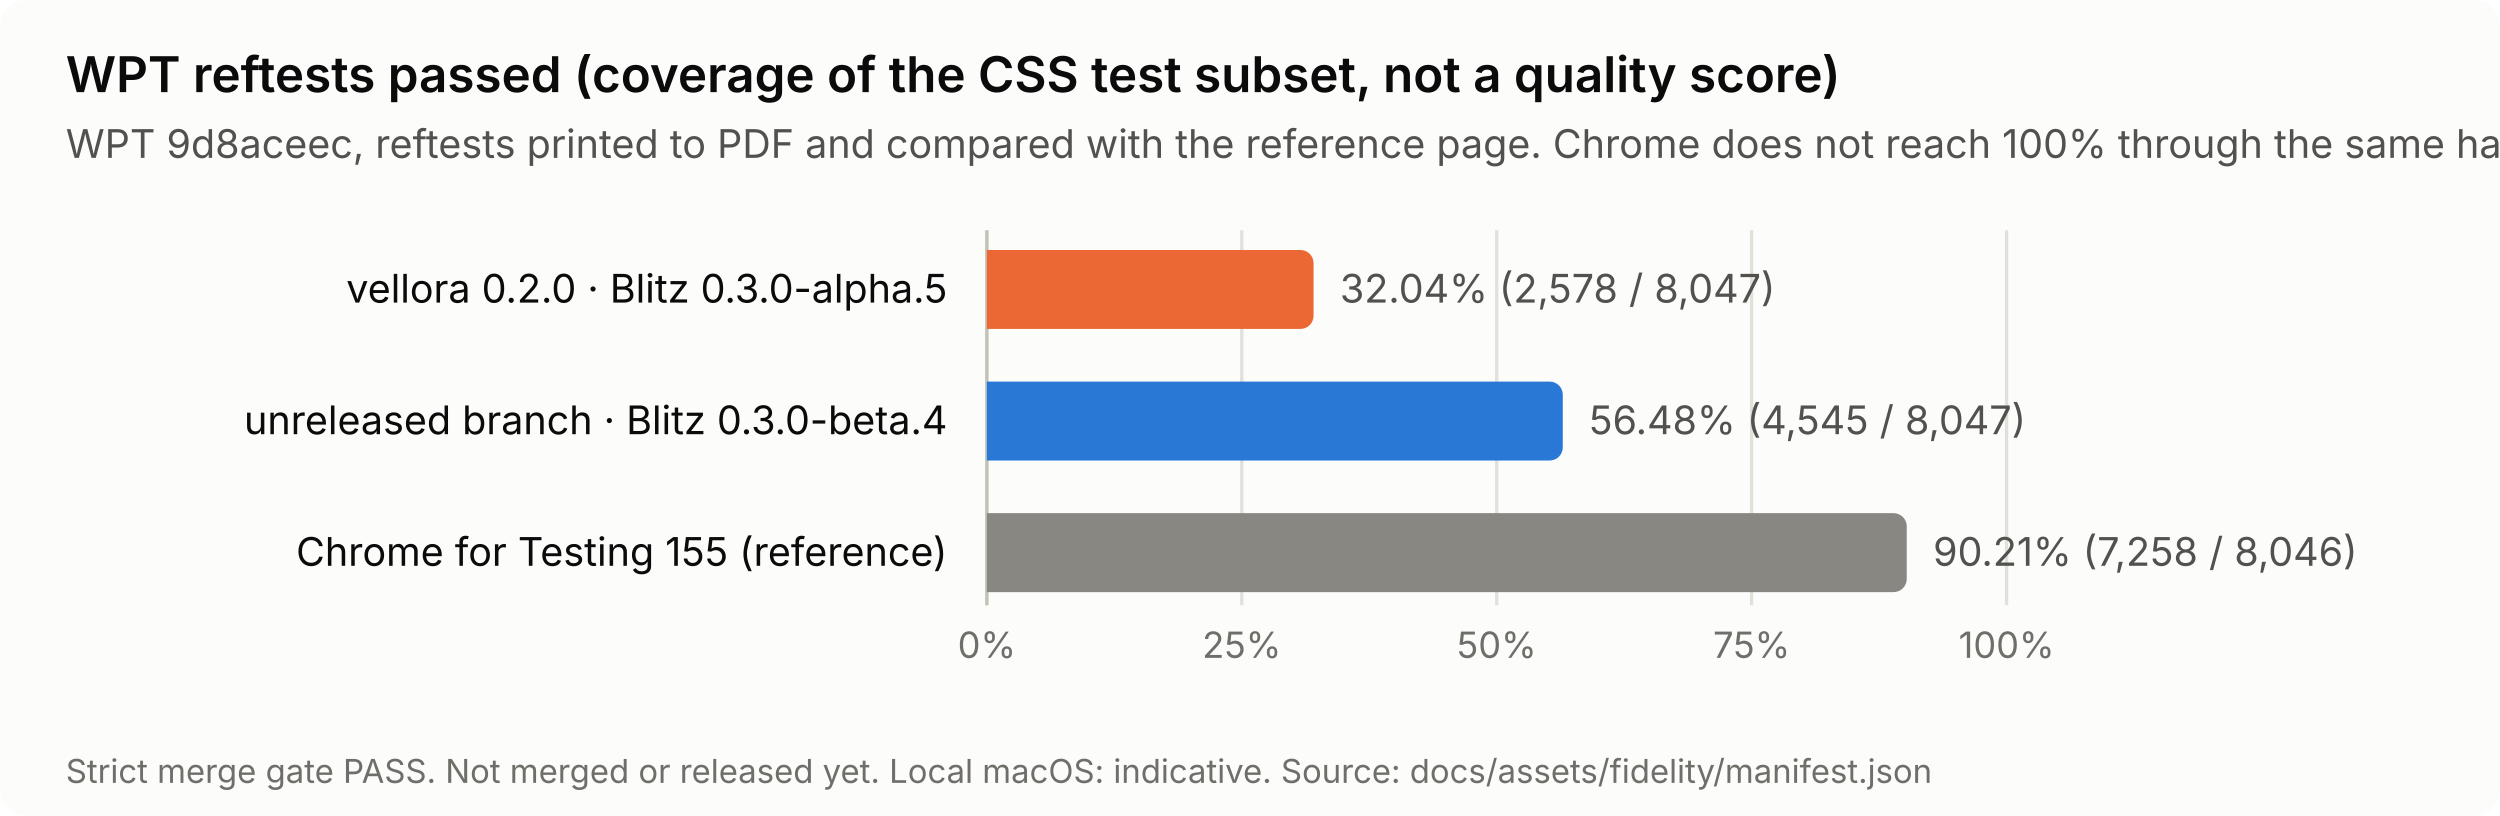
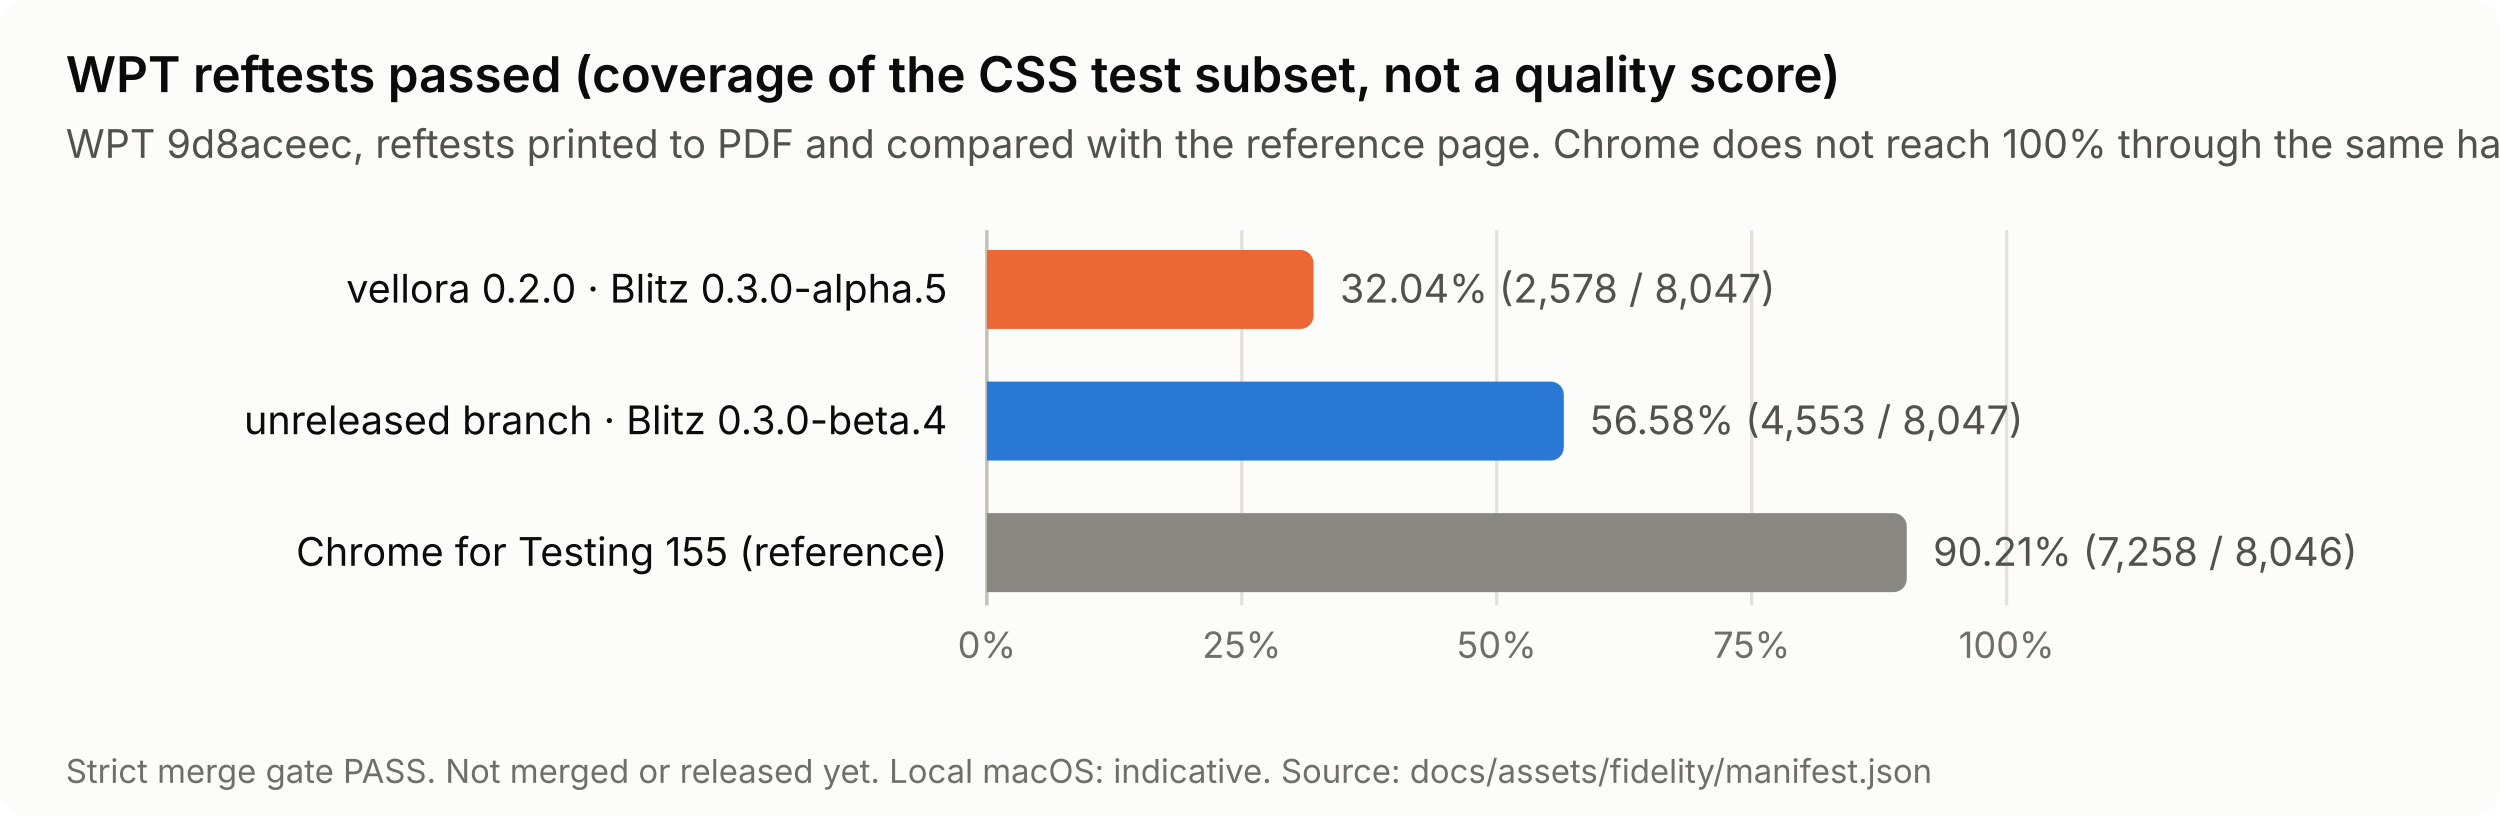
<svg xmlns="http://www.w3.org/2000/svg" viewBox="0 0 760 248" width="760" height="248" role="img" aria-labelledby="wpt-t wpt-d">
  <style>
  text{font-family:system-ui,-apple-system,"Segoe UI",sans-serif}
  .num{font-variant-numeric:tabular-nums}
  .bg{fill:#fcfcfb} .t1{fill:#0b0b0b} .t2{fill:#52514e} .mu{fill:#6f6e69}
  .grid{stroke:#e1e0d9} .axis{stroke:#c3c2b7} .ref{stroke:#898781} .refFill{fill:#898781}
  .link{stroke:#c3c2b7} .before{stroke:#eb6834;fill:#fcfcfb} .beforeFill{fill:#eb6834}
  .after{fill:#2a78d6;stroke:#fcfcfb} .afterFill{fill:#2a78d6}
  @media (prefers-color-scheme: dark){
  .bg{fill:#1a1a19} .t1{fill:#f0efec} .t2{fill:#c3c2b7} .mu{fill:#a3a29c}
  .grid{stroke:#2c2c2a} .axis{stroke:#383835} .ref{stroke:#898781} .refFill{fill:#898781}
  .link{stroke:#383835} .before{stroke:#d95926;fill:#1a1a19} .beforeFill{fill:#d95926}
  .after{fill:#3987e5;stroke:#1a1a19} .afterFill{fill:#3987e5}}
</style>
  <rect class="bg" width="760" height="248" rx="8" />
  <text class="t1" x="20" y="28" font-size="15" font-weight="600">WPT reftests passed (coverage of the CSS test subset, not a quality score)</text>
  <text class="t2" x="20" y="48" font-size="12">WPT 9d8aceec, reftests printed to PDF and compared with the reference page. Chrome does not reach 100% through the same harness.</text>
  <line class="grid" x1="300" y1="70" x2="300" y2="184" stroke-width="1" />
  <text class="mu num" x="300" y="200" font-size="11" text-anchor="middle">0%</text>
  <line class="grid" x1="377.5" y1="70" x2="377.5" y2="184" stroke-width="1" />
  <text class="mu num" x="377.5" y="200" font-size="11" text-anchor="middle">25%</text>
  <line class="grid" x1="455" y1="70" x2="455" y2="184" stroke-width="1" />
  <text class="mu num" x="455" y="200" font-size="11" text-anchor="middle">50%</text>
  <line class="grid" x1="532.5" y1="70" x2="532.5" y2="184" stroke-width="1" />
  <text class="mu num" x="532.5" y="200" font-size="11" text-anchor="middle">75%</text>
  <line class="grid" x1="610" y1="70" x2="610" y2="184" stroke-width="1" />
  <text class="mu num" x="610" y="200" font-size="11" text-anchor="middle">100%</text>
  <line class="axis" x1="300" y1="70" x2="300" y2="184" stroke-width="1" />
  <g>
    <text class="t1" x="288" y="92" font-size="12" text-anchor="end">vellora 0.2.0 · Blitz 0.3.0-alpha.5</text>
    <path class="beforeFill" d="M300,76 h95.324 a4,4 0 0 1 4,4 v16 a4,4 0 0 1 -4,4 h-95.324 z" />
    <text class="t2 num" x="407.324" y="92" font-size="12">32.04% (2,578 / 8,047)</text>
  </g>
  <g>
    <text class="t1" x="288" y="132" font-size="12" text-anchor="end">unreleased branch · Blitz 0.3.0-beta.4</text>
-     <path class="afterFill" d="M300,116 h171.088 a4,4 0 0 1 4,4 v16 a4,4 0 0 1 -4,4 h-171.088 z" />
-     <text class="t2 num" x="483.088" y="132" font-size="12">56.48% (4,545 / 8,047)</text>
+     <path class="afterFill" d="M300,116 h171.398 a4,4 0 0 1 4,4 v16 a4,4 0 0 1 -4,4 h-171.398 z" />
+     <text class="t2 num" x="483.398" y="132" font-size="12">56.58% (4,553 / 8,047)</text>
  </g>
  <g>
    <text class="t1" x="288" y="172" font-size="12" text-anchor="end">Chrome for Testing 155 (reference)</text>
    <path class="refFill" d="M300,156 h275.651 a4,4 0 0 1 4,4 v16 a4,4 0 0 1 -4,4 h-275.651 z" />
    <text class="t2 num" x="587.651" y="172" font-size="12">90.21% (7,258 / 8,046)</text>
  </g>
  <text class="mu" x="20" y="238" font-size="10">Strict merge gate PASS. Not merged or released yet. Local macOS: indicative. Source: docs/assets/fidelity/manifest.json</text>
</svg>
